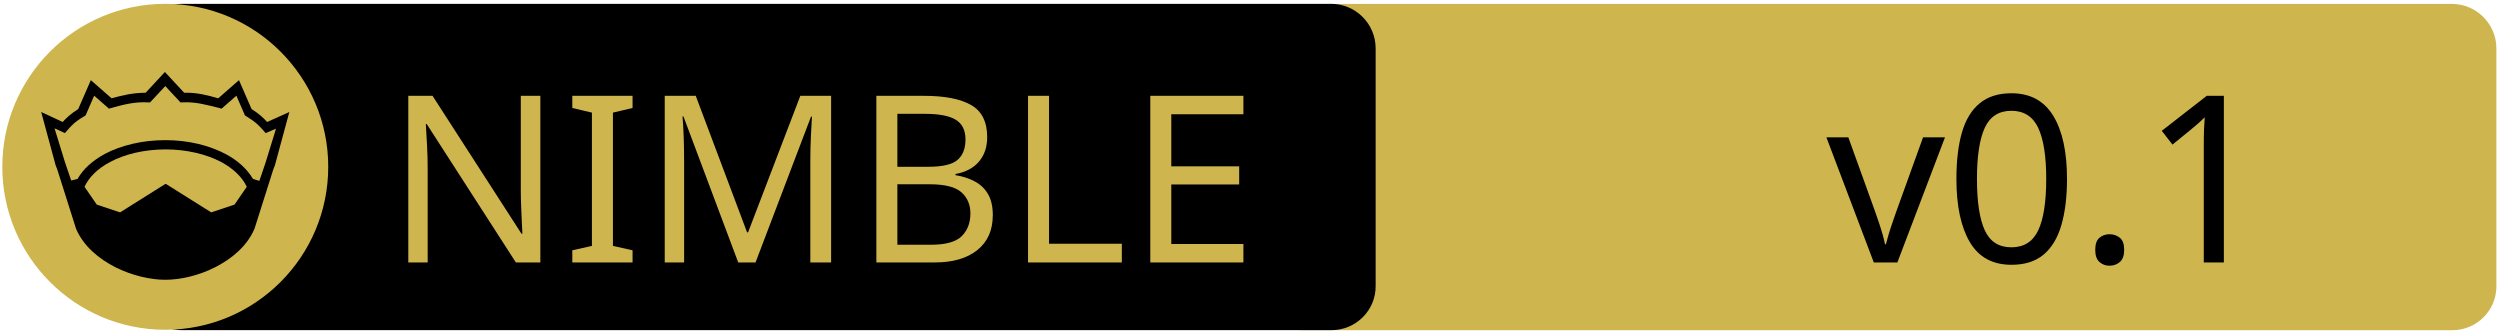
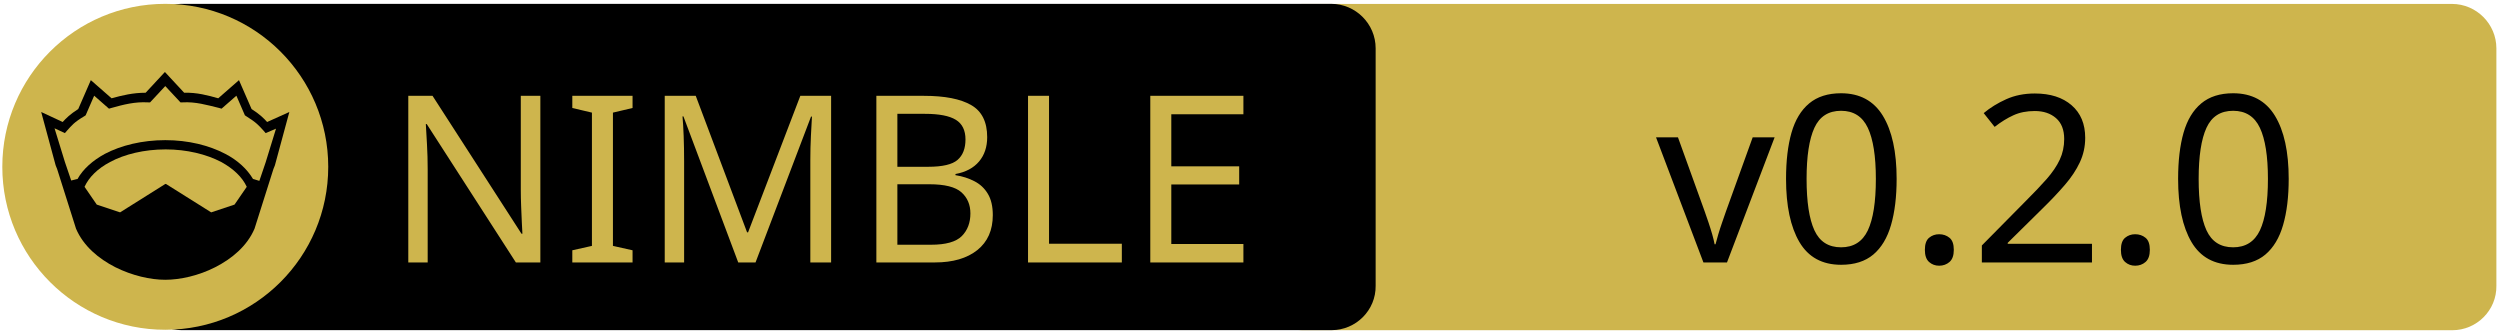
<svg xmlns="http://www.w3.org/2000/svg" xmlns:xlink="http://www.w3.org/1999/xlink" width="675" height="90" xml:space="preserve" version="1.1">
  <a xlink:href="https://github.com/CORDEA/backoff">
    <g>
      <path fill="#CEB54D" id="svg_15" d="m662.123,89.159l-310.5,0c-6.6,0 -12,-5.4 -12,-12l0,-64.1c0,-6.6 5.4,-12 12,-12l310.4,0c6.6,0 12,5.4 12,12l0,64.1c0.1,6.6 -5.3,12 -11.9,12z" />
      <path id="svg_1" d="m359.524,89.139l-310.5,0c-6.6,0 -12,-5.4 -12,-12l0,-64.1c0,-6.6 5.4,-12 12,-12l310.4,0c6.6,0 12,5.4 12,12l0,64.1c0.1,6.6 -5.3,12 -11.9,12z" />
      <rect id="svg_2" fill="none" height="45.9" width="315.3" class="st0" y="24.539" x="60.224" />
      <circle id="svg_4" fill="#CEB54D" r="44" cy="45.039" cx="44.624" class="st1" />
      <g id="XMLID_4_">
        <path id="svg_5" d="m78.124,30.239l-3.9,14.4l-0.4,1l-5.1,16.1c0,0 0,0 0,0c-2,4.7 -6.1,8.1 -10.6,10.4c-4.5,2.3 -9.5,3.4 -13.5,3.4c-4,0 -8.9,-1.1 -13.5,-3.4c-4.5,-2.3 -8.6,-5.7 -10.6,-10.4c0,0 0,0 0,0l-5.1,-16.1l-0.4,-1l-3.9,-14.4l5.8,2.7c0.9,-1 2,-2.1 4.2,-3.5l3.4,-7.8l5.6,4.9c2.9,-0.8 5.8,-1.5 9.2,-1.5l5.2,-5.6l5.2,5.6c3.4,-0.1 6.4,0.7 9.2,1.5l5.6,-4.9l3.4,7.8c2.2,1.4 3.3,2.5 4.2,3.5l6,-2.7z" />
        <g id="XMLID_6_">
          <g id="svg_6">
            <path id="svg_7" fill="#CEB54D" d="m66.624,50.439l-3.3,4.8l-6.3,2.1l-12.1,-7.6c-0.1,-0.1 -0.3,-0.1 -0.4,0l-12.1,7.6l-6.3,-2.1l-3.3,-4.8c1.2,-2.6 3.5,-4.9 6.9,-6.7c3.9,-2.1 9.2,-3.4 15,-3.4c5.7,0 11,1.3 15,3.4c3.3,1.8 5.7,4.1 6.9,6.7z" class="st1" />
          </g>
          <g id="svg_8" />
        </g>
        <g id="XMLID_5_">
          <g id="svg_9">
            <path id="svg_10" fill="#CEB54D" d="m74.524,34.739l-2.8,9.1l-1.7,5l-1.6,-0.5c0,0 -0.1,0 -0.1,0c-1.6,-2.7 -4.2,-5.1 -7.5,-6.8c-4.4,-2.3 -10,-3.7 -16.2,-3.7c-6.2,0 -11.9,1.4 -16.3,3.7c-3.3,1.8 -5.9,4.1 -7.4,6.8c0,0 -0.1,0 -0.1,0l-1.6,0.4l-1.7,-5l-2.8,-9.1l2.8,1.3l0.6,-0.7c1.2,-1.3 1.8,-2.2 4.7,-3.9l0.3,-0.2l2.3,-5.3l4,3.5l0.7,-0.2c3.2,-0.9 6.3,-1.7 9.8,-1.5l0.6,0l4.1,-4.4l4.1,4.4l0.6,0c3.5,-0.2 6.5,0.7 9.8,1.5l0.7,0.2l4,-3.5l2.3,5.3l0.3,0.2c2.9,1.8 3.5,2.6 4.7,3.9l0.6,0.7l2.8,-1.2z" class="st1" />
          </g>
          <g id="svg_11" />
        </g>
      </g>
      <text x="-442" y="-350.021" id="svg_16" font-size="63px" font-family="'PT Sans Caption', 'Tahoma', 'Helvetica Neue Medium', 'PT Sans', sans-serif" fill="#CEB54D" class="st1 st2 st3" transform="matrix(1 0 0 1 546.13 420.879)">NIMBLE</text>
-       <text x="-53.0" y="-350.012" id="svg_17" font-size="63.012px" font-family="'PT Sans Caption', 'Tahoma', 'Helvetica Neue Medium', 'PT Sans', sans-serif" fill="#000000" class="st1 st2 st3" transform="matrix(1 0 0 1 546.13 420.879)">v0.1</text>
+       <text x="-99.0" y="-350.012" id="svg_17" font-size="63.012px" font-family="'PT Sans Caption', 'Tahoma', 'Helvetica Neue Medium', 'PT Sans', sans-serif" fill="#000000" class="st1 st2 st3" transform="matrix(1 0 0 1 546.13 420.879)">v0.2.0</text>
    </g>
  </a>
</svg>
